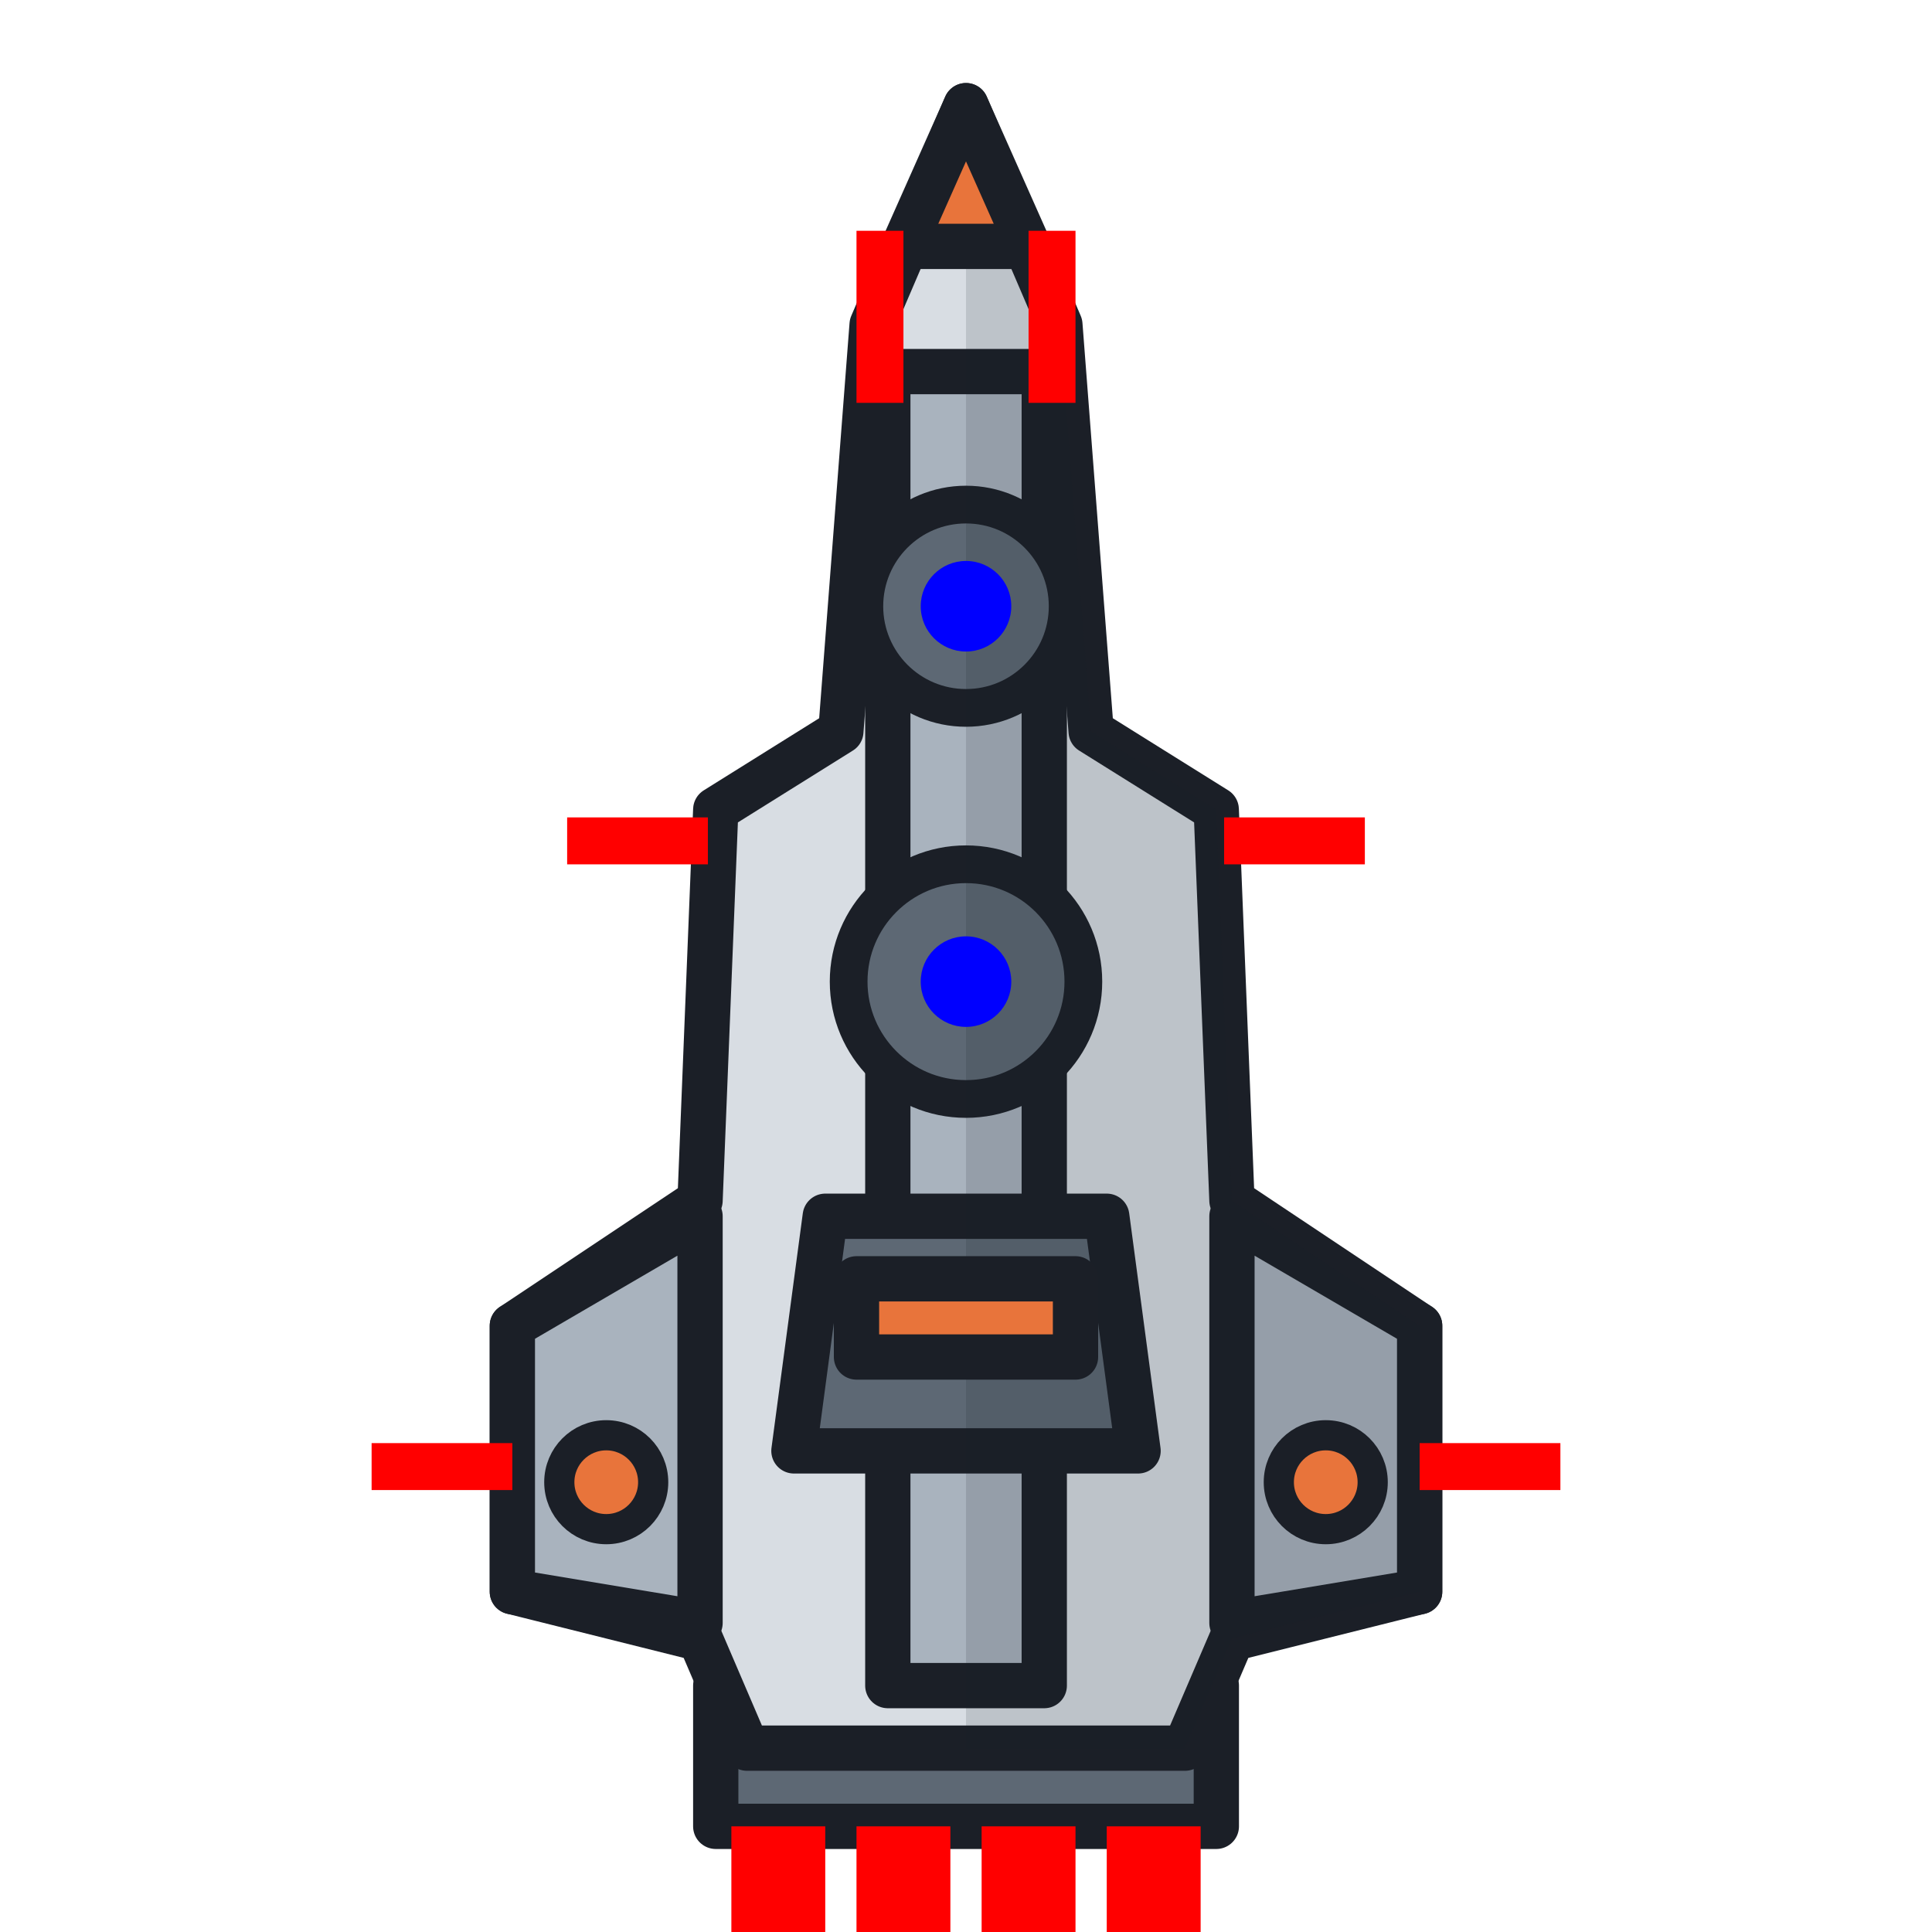
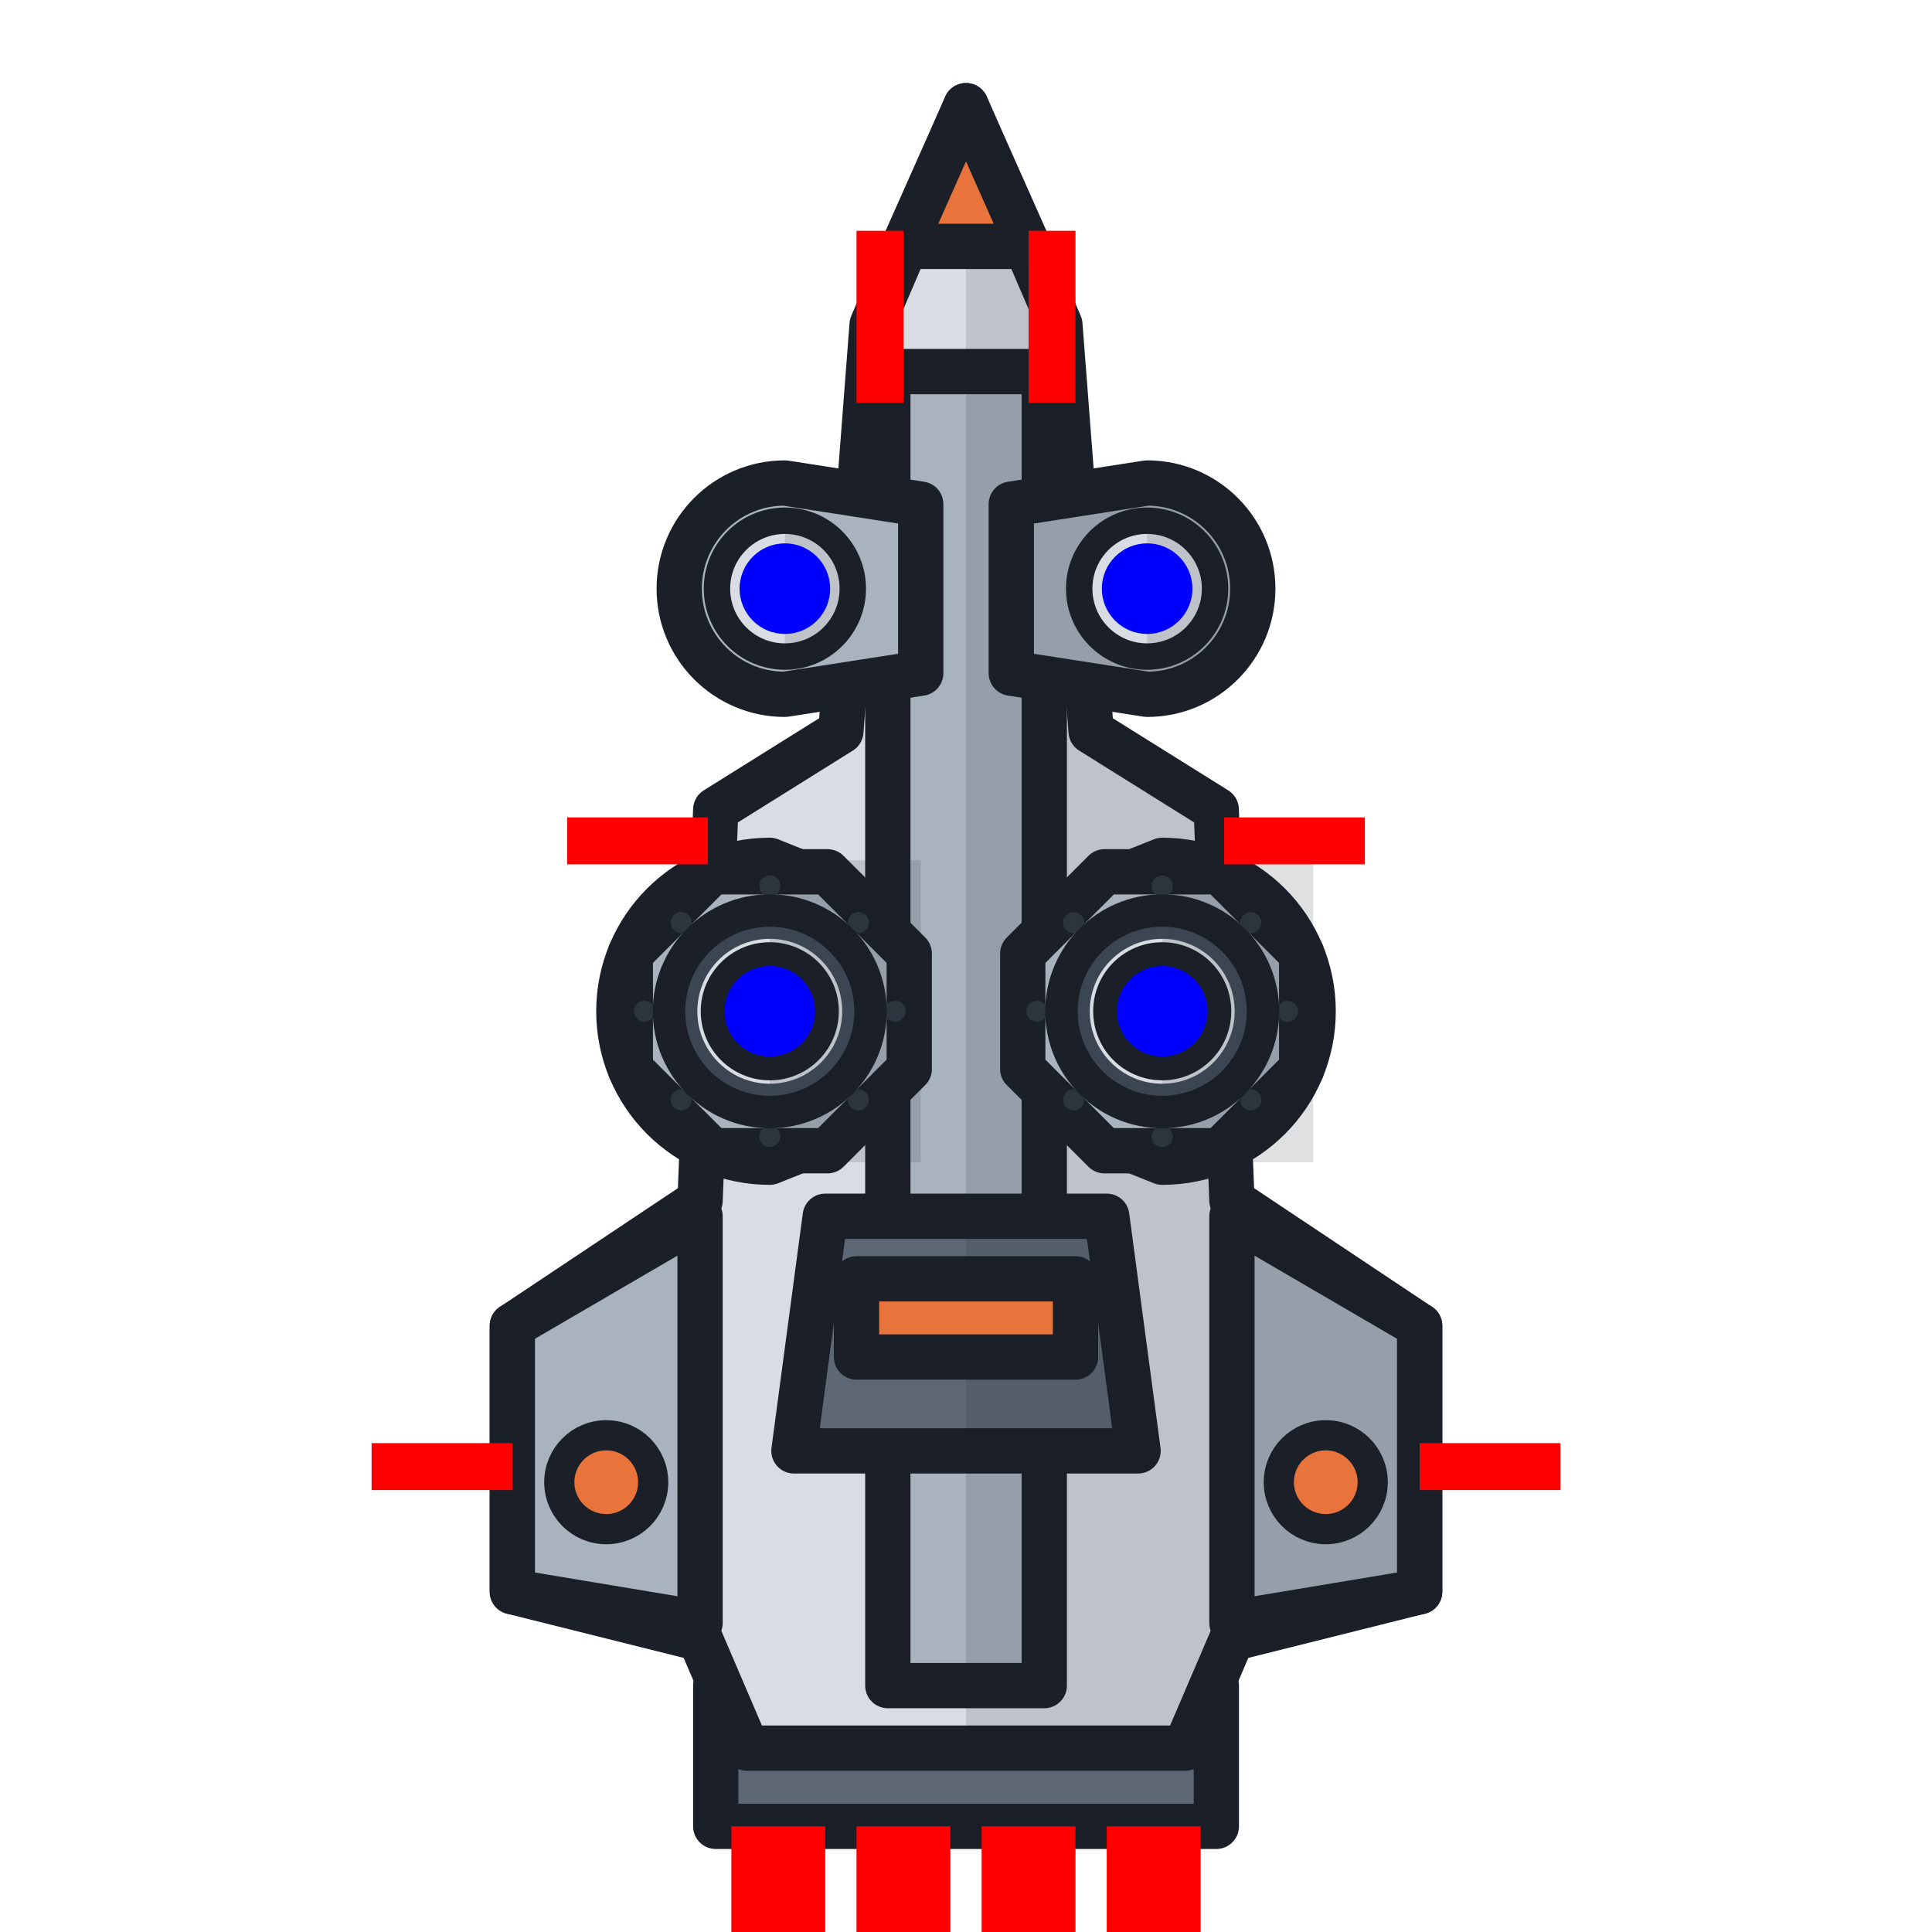
<svg xmlns="http://www.w3.org/2000/svg" viewBox="0 0 256 256">
  <g id="hull" stroke="#1b1f27" stroke-width="6" stroke-linejoin="round" stroke-linecap="round">
    <rect x="94.84" y="223.35" width="66.33" height="18.65" fill="#5d6874" />
    <path d="M128 14 L140.44 43.02 L144.58 96.91 L161.16 107.27 L163.24 159.09 L188.11 175.67 L188.11 210.91 L163.24 217.13 L157.02 231.64 L98.98 231.64 L92.76 217.13 L67.89 210.91 L67.89 175.67 L92.76 159.09 L94.84 107.27 L111.42 96.91 L115.56 43.02 Z" fill="#d8dde3" />
    <path d="M67.89 175.67 L92.76 161.16 L92.76 215.05 L67.89 210.91 Z" fill="#a9b3be" />
    <path d="M188.11 175.67 L163.24 161.16 L163.24 215.05 L188.11 210.91 Z" fill="#a9b3be" />
    <rect x="117.64" y="49.24" width="20.73" height="174.11" fill="#a9b3be" />
    <path d="M109.35 161.16 L146.65 161.16 L150.8 192.25 L105.2 192.25 Z" fill="#5d6874" />
-     <circle cx="128" cy="80.33" r="13.47" fill="#5d6874" stroke-width="5" />
-     <circle cx="128" cy="130.07" r="15.55" fill="#5d6874" stroke-width="5" />
    <path d="M128 14 L140.44 43.02 L144.58 96.91 L161.16 107.27 L163.24 159.09 L188.11 175.67 L188.11 210.91 L163.24 217.13 L157.02 231.64 L128 231.64 Z" stroke="none" fill="#1b1f27" fill-opacity="0.14" />
+     <path d="M122 66.8 L104 64 A14 14 0 0 0 104 92 L122 89.2 Z" fill="#a9b3be" />
+     <circle cx="104" cy="78" r="9" fill="#d8dde3" stroke-width="3.5" />
+     <path d="M104 69 A9 9 0 0 1 104 87 Z" fill="#1b1f27" fill-opacity="0.14" stroke="none" />
+     <circle cx="104" cy="78" r="4.5" fill="#3a424c" stroke-width="2.8" />
+     <path d="M134 66.8 L152 64 A14 14 0 0 1 152 92 L134 89.2 Z" fill="#a9b3be" />
+     <path d="M134 66.8 L152 64 A14 14 0 0 1 152 92 L134 89.2 Z" fill="#1b1f27" fill-opacity="0.14" stroke="none" />
+     <circle cx="152" cy="78" r="9" fill="#d8dde3" stroke-width="3.5" />
+     <path d="M152 69 A9 9 0 0 1 152 87 Z" fill="#1b1f27" fill-opacity="0.14" stroke="none" />
+     <circle cx="152" cy="78" r="4.5" fill="#3a424c" stroke-width="2.8" />
+     <path d="M112 118 L102 114 A20 20 0 0 0 102 154 L112 150 Z" fill="#a9b3be" />
+     <path d="M120.48 141.65 L109.65 152.48 L94.35 152.48 L83.52 141.65 L83.52 126.35 L94.35 115.52 L109.65 115.52 L120.48 126.35 Z" fill="#a9b3be" />
+     <path d="M102 114 L122 114 L122 154 L102 154 Z" fill="#1b1f27" fill-opacity="0.14" stroke="none" />
+     <circle cx="118.6" cy="134" r="1.4" fill="#2c343e" stroke="none" />
+     <circle cx="113.74" cy="145.74" r="1.4" fill="#2c343e" stroke="none" />
+     <circle cx="102" cy="150.6" r="1.4" fill="#2c343e" stroke="none" />
+     <circle cx="90.26" cy="145.74" r="1.4" fill="#2c343e" stroke="none" />
+     <circle cx="85.4" cy="134" r="1.4" fill="#2c343e" stroke="none" />
+     <circle cx="90.26" cy="122.26" r="1.4" fill="#2c343e" stroke="none" />
+     <circle cx="102" cy="117.4" r="1.4" fill="#2c343e" stroke="none" />
+     <circle cx="113.74" cy="122.26" r="1.4" fill="#2c343e" stroke="none" />
+     <circle cx="102" cy="134" r="13" fill="#d8dde3" stroke-width="5" />
+     <path d="M102 121 A13 13 0 0 1 102 147 Z" fill="#1b1f27" fill-opacity="0.14" stroke="none" />
+     <circle cx="102" cy="134" r="10.4" fill="none" stroke="#3b4652" stroke-width="1.6" />
+     <circle cx="102" cy="134" r="7.15" fill="#3a424c" stroke-width="4" />
+     <path d="M144 118 L154 114 A20 20 0 0 1 154 154 L144 150 Z" fill="#a9b3be" />
+     <path d="M144 118 L154 114 A20 20 0 0 1 154 154 L144 150 Z" fill="#1b1f27" fill-opacity="0.14" stroke="none" />
+     <path d="M172.48 141.65 L161.65 152.48 L146.35 152.48 L135.52 141.65 L135.52 126.35 L146.35 115.52 L161.65 115.52 L172.48 126.35 Z" fill="#a9b3be" />
+     <path d="M154 114 L174 114 L174 154 L154 154 Z" fill="#1b1f27" fill-opacity="0.14" stroke="none" />
+     <circle cx="170.6" cy="134" r="1.4" fill="#2c343e" stroke="none" />
+     <circle cx="165.74" cy="145.74" r="1.4" fill="#2c343e" stroke="none" />
+     <circle cx="154" cy="150.6" r="1.4" fill="#2c343e" stroke="none" />
+     <circle cx="142.26" cy="145.74" r="1.4" fill="#2c343e" stroke="none" />
+     <circle cx="137.4" cy="134" r="1.4" fill="#2c343e" stroke="none" />
+     <circle cx="142.26" cy="122.26" r="1.4" fill="#2c343e" stroke="none" />
+     <circle cx="154" cy="117.4" r="1.4" fill="#2c343e" stroke="none" />
+     <circle cx="165.74" cy="122.26" r="1.4" fill="#2c343e" stroke="none" />
+     <circle cx="154" cy="134" r="13" fill="#d8dde3" stroke-width="5" />
+     <path d="M154 121 A13 13 0 0 1 154 147 Z" fill="#1b1f27" fill-opacity="0.14" stroke="none" />
+     <circle cx="154" cy="134" r="10.4" fill="none" stroke="#3b4652" stroke-width="1.6" />
+     <circle cx="154" cy="134" r="7.15" fill="#3a424c" stroke-width="4" />
  </g>
  <g id="accent" stroke="#1b1f27" stroke-width="6" stroke-linejoin="round" stroke-linecap="round">
    <path d="M128 14 L136.29 32.65 L119.71 32.65 Z" fill="#e8743b" />
    <rect x="113.49" y="169.45" width="29.02" height="10.36" fill="#e8743b" />
    <circle cx="80.33" cy="196.4" r="6.22" stroke-width="4" fill="#e8743b" />
    <circle cx="175.67" cy="196.4" r="6.22" stroke-width="4" fill="#e8743b" />
  </g>
  <g id="anchors">
    <line id="flame-main-1" x1="103.13" y1="242" x2="103.13" y2="268.95" stroke="#ff0000" stroke-width="12.44" />
    <line id="flame-main-2" x1="119.71" y1="242" x2="119.71" y2="268.95" stroke="#ff0000" stroke-width="12.44" />
    <line id="flame-main-3" x1="136.29" y1="242" x2="136.29" y2="268.95" stroke="#ff0000" stroke-width="12.44" />
    <line id="flame-main-4" x1="152.87" y1="242" x2="152.87" y2="268.95" stroke="#ff0000" stroke-width="12.44" />
    <line id="flame-reverse-1" x1="116.6" y1="53.38" x2="116.6" y2="30.58" stroke="#ff0000" stroke-width="6.22" />
    <line id="flame-reverse-2" x1="139.4" y1="53.38" x2="139.4" y2="30.58" stroke="#ff0000" stroke-width="6.22" />
    <line id="flame-side-1" x1="93.8" y1="111.42" x2="75.15" y2="111.42" stroke="#ff0000" stroke-width="6.22" />
    <line id="flame-side-2" x1="162.2" y1="111.42" x2="180.85" y2="111.42" stroke="#ff0000" stroke-width="6.22" />
    <line id="flame-side-3" x1="67.89" y1="194.33" x2="49.24" y2="194.33" stroke="#ff0000" stroke-width="6.22" />
    <line id="flame-side-4" x1="188.11" y1="194.33" x2="206.76" y2="194.33" stroke="#ff0000" stroke-width="6.22" />
-     <circle id="turret-1" cx="128" cy="80.33" r="6" fill="#0000ff" />
-     <circle id="turret-2" cx="128" cy="130.07" r="6" fill="#0000ff" />
+     <circle id="turret-medium-1" cx="104" cy="78" r="6" fill="#0000ff" />
+     <circle id="turret-medium-2" cx="152" cy="78" r="6" fill="#0000ff" />
+     <circle id="turret-heavy-1" cx="102" cy="134" r="6" fill="#0000ff" />
+     <circle id="turret-heavy-2" cx="154" cy="134" r="6" fill="#0000ff" />
  </g>
</svg>
